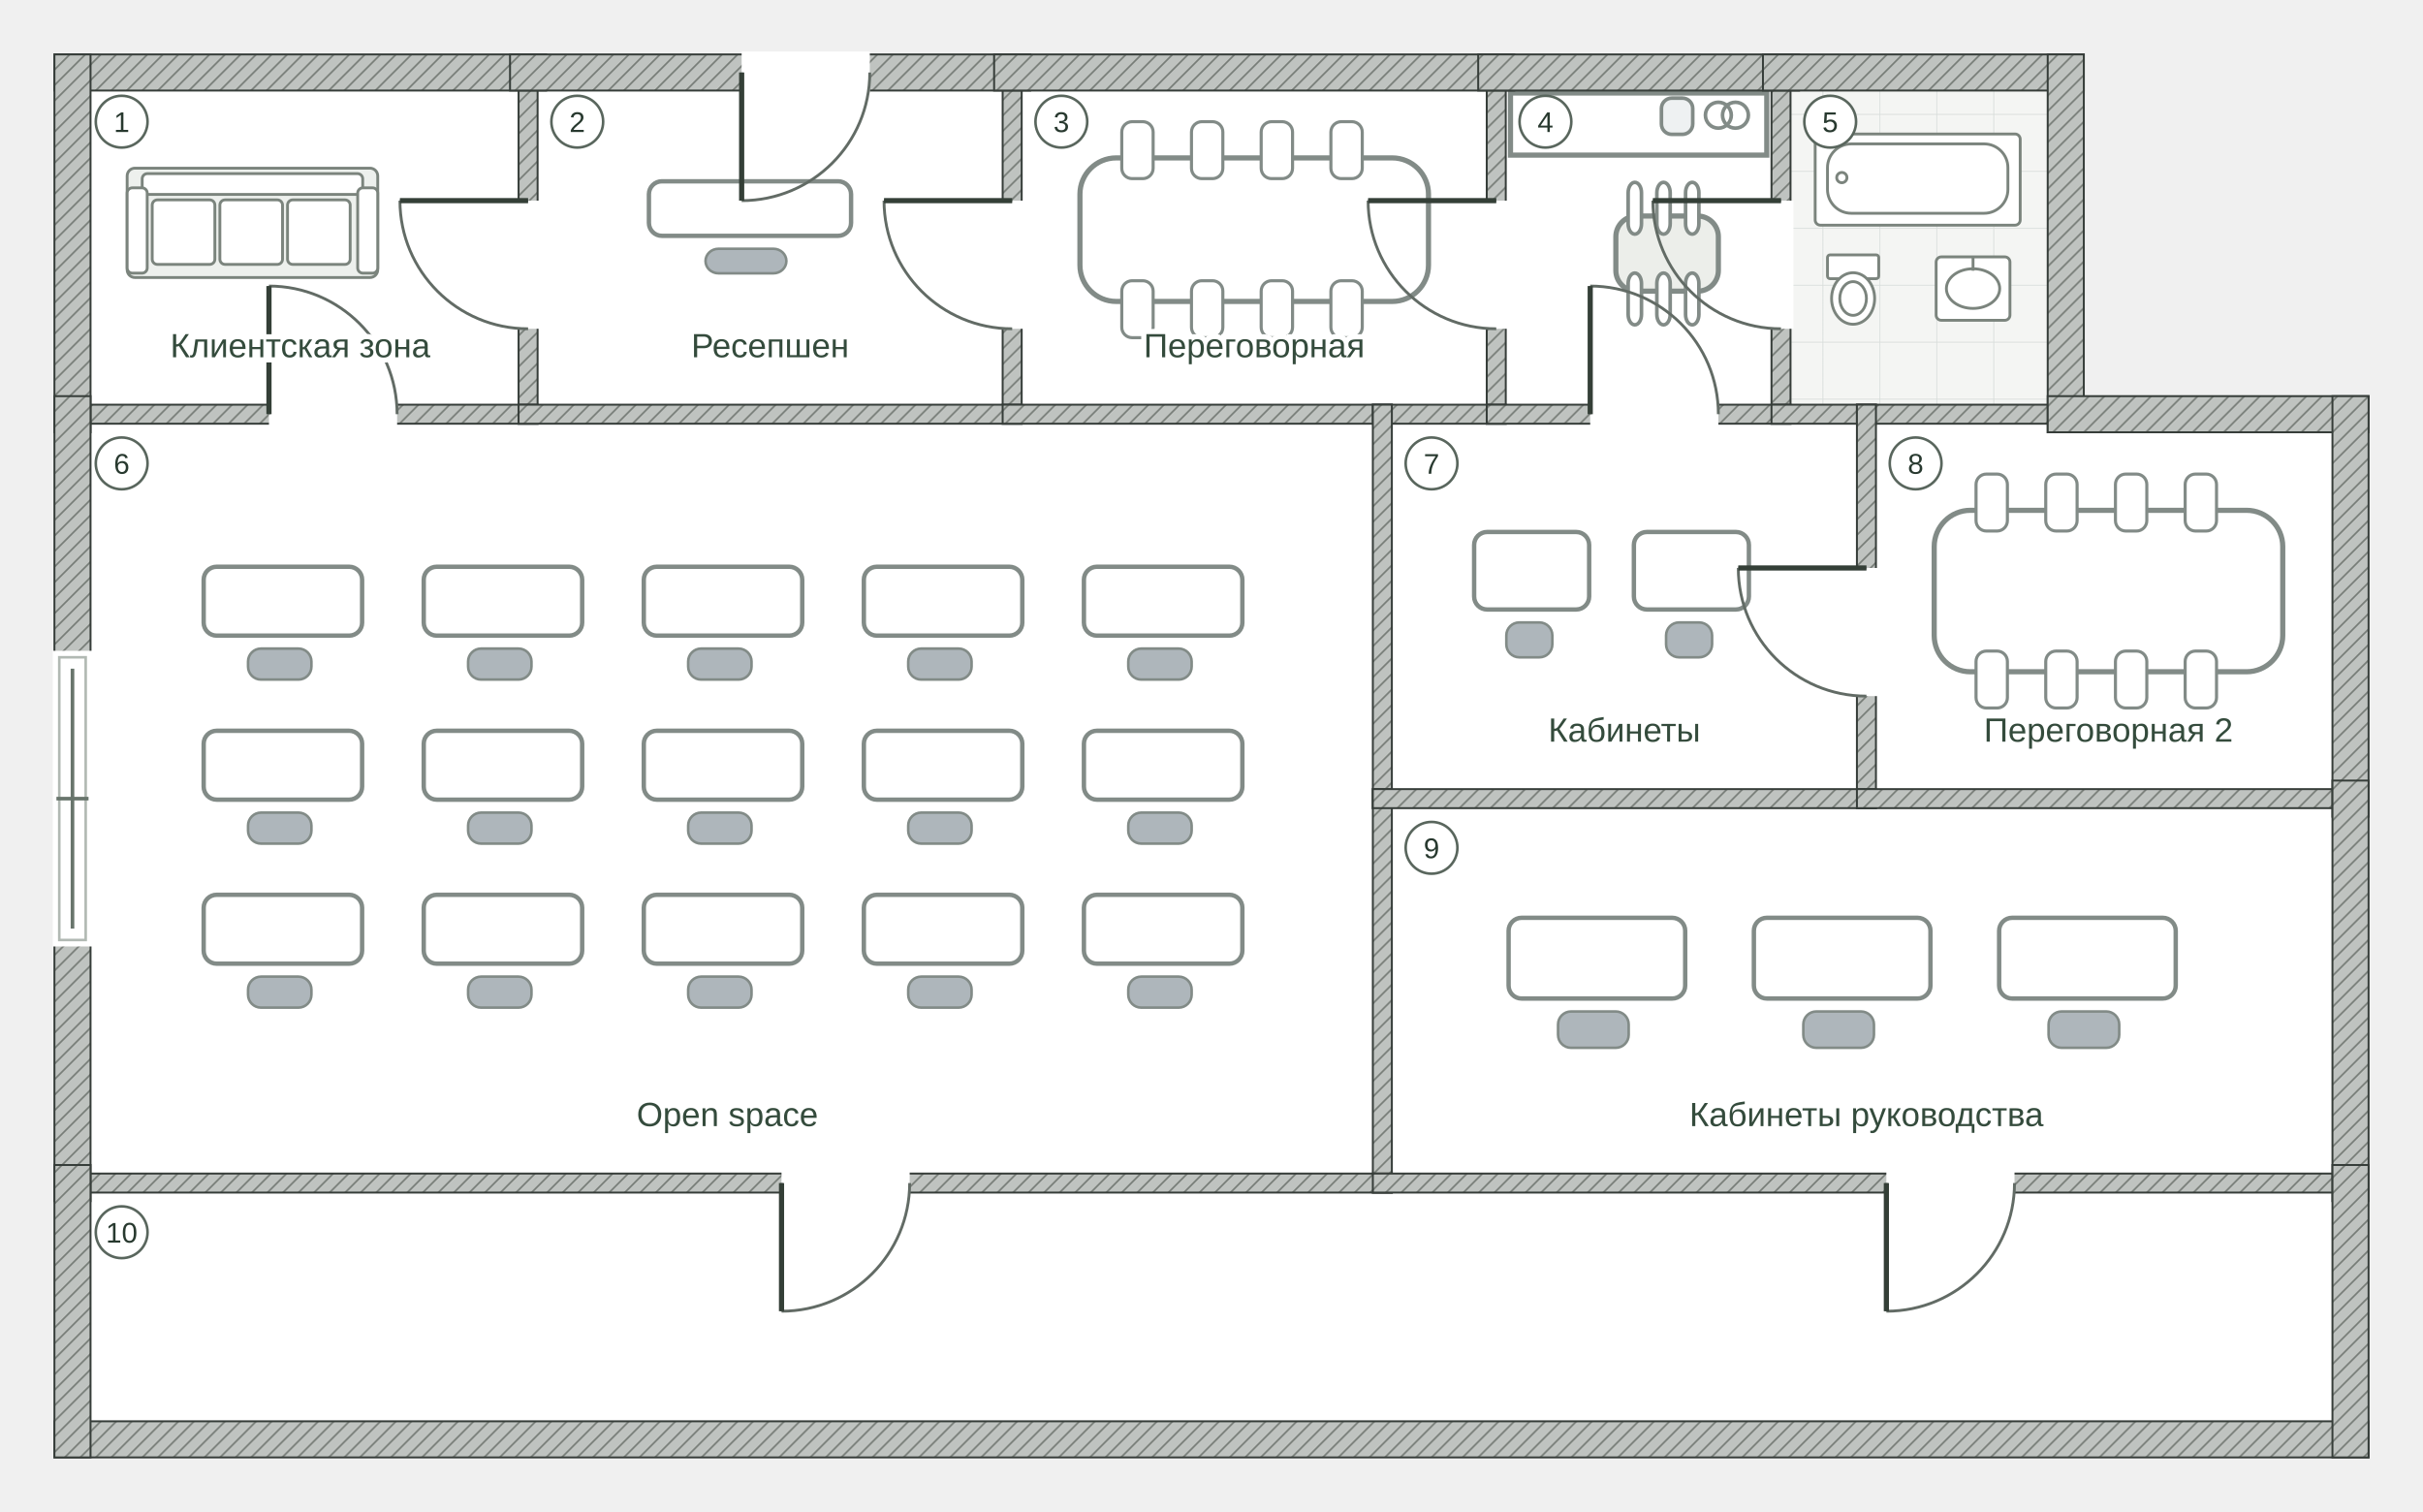
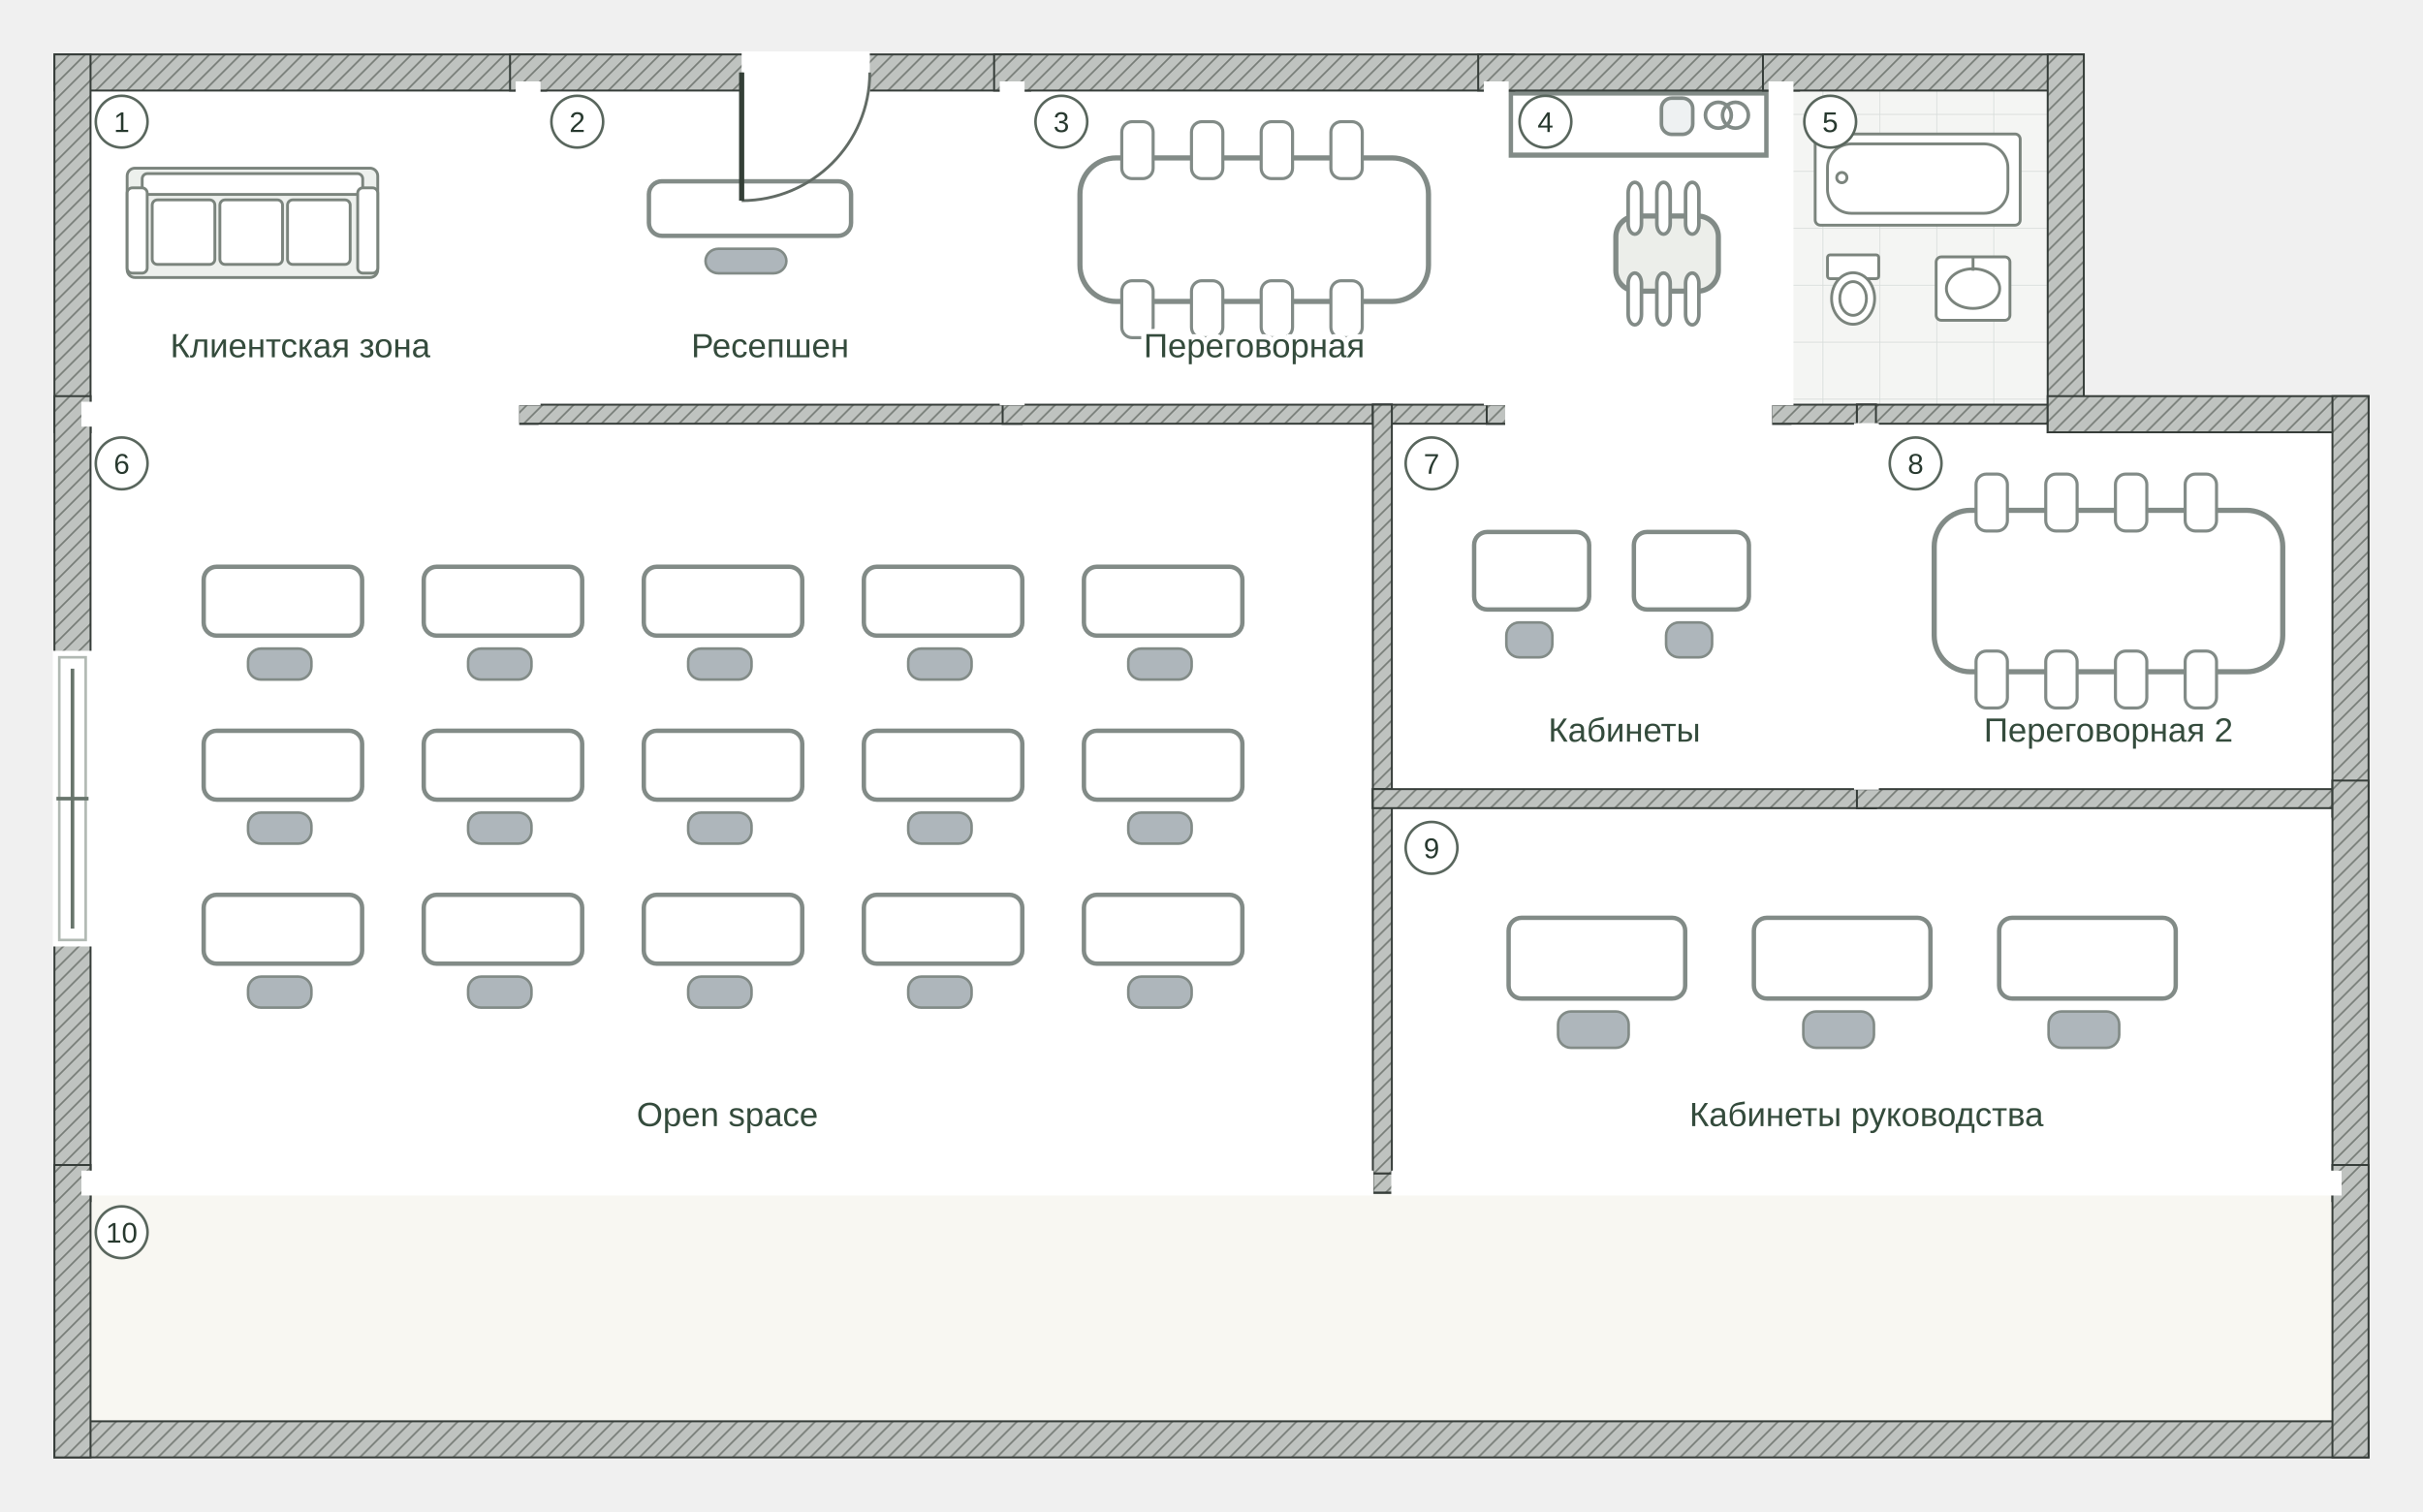
<svg xmlns="http://www.w3.org/2000/svg" viewBox="0 0 936 584" width="936" height="584">
  <defs>
    <pattern id="wallHatch" width="6" height="6" patternUnits="userSpaceOnUse">
      <rect width="6" height="6" fill="#bfc3c0" />
      <path d="M-1 1L1-1M0 6L6 0M5 7L7 5" stroke="#777d78" stroke-width=".65" />
    </pattern>
    <pattern id="planTiles" width="22" height="22" patternUnits="userSpaceOnUse">
      <rect width="22" height="22" fill="#f4f5f3" />
      <path d="M22 0H0V22" fill="none" stroke="#d8ddda" stroke-width=".6" />
    </pattern>
  </defs>
  <rect x="28" y="28" width="176" height="132" fill="#fff" />
  <rect x="204" y="28" width="187" height="132" fill="#fff" />
  <rect x="391" y="28" width="187" height="132" fill="#fff" />
  <rect x="578" y="28" width="110" height="132" fill="#fff" />
  <rect x="688" y="28" width="110" height="132" fill="url(#planTiles)" />
  <rect x="28" y="160" width="506" height="297" fill="#fff" />
  <rect x="534" y="160" width="187" height="148.5" fill="#fff" />
  <rect x="721" y="160" width="187" height="148.5" fill="#fff" />
  <rect x="534" y="308.5" width="374" height="148.5" fill="#fff" />
-   <rect x="28" y="457" width="880" height="99" fill="#fff" />
+   <rect x="28" y="457" width="880" height="99" fill="#f8f7f2" />
  <g transform="translate(49.12 64.96)" stroke="#7b847d" stroke-width="1.1" stroke-linejoin="round">
    <rect x="0" y="0" width="96.8" height="42.24" rx="3" fill="#edf0ed" />
    <rect x="5.808" y="2.112" width="85.184" height="8.026" rx="2" fill="white" />
    <rect x="9.68" y="12.25" width="24.2" height="24.922" rx="2" fill="white" />
    <rect x="35.816" y="12.25" width="24.2" height="24.922" rx="2" fill="white" />
    <rect x="61.952" y="12.25" width="24.2" height="24.922" rx="2" fill="white" />
    <rect x="0" y="7.603" width="7.744" height="32.947" rx="2" fill="white" />
    <rect x="89.056" y="7.603" width="7.744" height="32.947" rx="2" fill="white" />
  </g>
  <rect x="250.675" y="70.029" width="78.091" height="21.067" rx="5" fill="#ffffff" stroke="#828b87" stroke-width="1.7" />
  <rect x="272.541" y="96.096" width="31.236" height="9.48" rx="5" fill="#aeb6bb" stroke="#828b87" stroke-width="1" />
  <rect x="417.18" y="61" width="134.64" height="55.44" rx="14" fill="#ffffff" stroke="#828b87" stroke-width="2" />
  <rect x="433.337" y="47" width="12.118" height="22" rx="4" fill="#fff" stroke="#828b87" stroke-width="1.2" />
  <rect x="460.265" y="47" width="12.118" height="22" rx="4" fill="#fff" stroke="#828b87" stroke-width="1.2" />
  <rect x="487.193" y="47" width="12.118" height="22" rx="4" fill="#fff" stroke="#828b87" stroke-width="1.2" />
  <rect x="514.121" y="47" width="12.118" height="22" rx="4" fill="#fff" stroke="#828b87" stroke-width="1.2" />
  <rect x="433.337" y="108.44" width="12.118" height="22" rx="4" fill="#fff" stroke="#828b87" stroke-width="1.2" />
  <rect x="460.265" y="108.44" width="12.118" height="22" rx="4" fill="#fff" stroke="#828b87" stroke-width="1.2" />
  <rect x="487.193" y="108.44" width="12.118" height="22" rx="4" fill="#fff" stroke="#828b87" stroke-width="1.2" />
  <rect x="514.121" y="108.44" width="12.118" height="22" rx="4" fill="#fff" stroke="#828b87" stroke-width="1.2" />
  <rect x="583.5" y="35.92" width="99" height="24" fill="#ffffff" stroke="#828b87" stroke-width="2" />
  <rect x="641.8" y="37.9" width="12.1" height="14" rx="4" fill="#eef1f2" stroke="#828b87" stroke-width="1.4" />
  <circle cx="663.8" cy="44.5" r="5" fill="none" stroke="#828b87" stroke-width="1.4" />
  <circle cx="670.4" cy="44.5" r="5" fill="none" stroke="#828b87" stroke-width="1.4" />
  <rect x="624.2" y="83.44" width="39.6" height="29.04" rx="8" fill="#eceeea" stroke="#828b87" stroke-width="2" />
  <rect x="628.952" y="70.44" width="5.148" height="20" rx="4" fill="#fff" stroke="#828b87" stroke-width="1.4" />
  <rect x="640.04" y="70.44" width="5.148" height="20" rx="4" fill="#fff" stroke="#828b87" stroke-width="1.4" />
  <rect x="651.128" y="70.44" width="5.148" height="20" rx="4" fill="#fff" stroke="#828b87" stroke-width="1.4" />
  <rect x="628.952" y="105.48" width="5.148" height="20" rx="4" fill="#fff" stroke="#828b87" stroke-width="1.4" />
  <rect x="640.04" y="105.48" width="5.148" height="20" rx="4" fill="#fff" stroke="#828b87" stroke-width="1.4" />
  <rect x="651.128" y="105.48" width="5.148" height="20" rx="4" fill="#fff" stroke="#828b87" stroke-width="1.4" />
  <g transform="translate(701.2 51.76)" stroke="#7b847d" stroke-width="1.1" stroke-linejoin="round">
    <rect x="0" y="0" width="79.2" height="35.218" rx="2" fill="white" />
    <rect x="4.752" y="3.828" width="69.696" height="26.796" rx="9.187" fill="white" />
    <ellipse cx="10.296" cy="16.843" rx="1.98" ry="1.98" fill="white" />
    <rect x="4.752" y="46.702" width="19.8" height="9.187" rx="1" fill="white" />
    <ellipse cx="14.652" cy="63.545" rx="8.316" ry="9.953" fill="white" />
    <ellipse cx="14.652" cy="63.545" rx="5.148" ry="6.508" fill="white" />
    <rect x="46.728" y="47.467" width="28.512" height="24.499" rx="2" fill="white" />
    <ellipse cx="60.984" cy="59.717" rx="10.296" ry="7.656" fill="white" />
    <path d="M60.984 47.467v5.359" fill="none" />
  </g>
  <rect x="78.681" y="218.925" width="61.206" height="26.611" rx="5" fill="#ffffff" stroke="#828b87" stroke-width="1.7" />
  <rect x="95.819" y="250.536" width="24.482" height="11.975" rx="5" fill="#aeb6bb" stroke="#828b87" stroke-width="1" />
  <rect x="163.689" y="218.925" width="61.206" height="26.611" rx="5" fill="#ffffff" stroke="#828b87" stroke-width="1.7" />
  <rect x="180.827" y="250.536" width="24.482" height="11.975" rx="5" fill="#aeb6bb" stroke="#828b87" stroke-width="1" />
  <rect x="248.697" y="218.925" width="61.206" height="26.611" rx="5" fill="#ffffff" stroke="#828b87" stroke-width="1.7" />
  <rect x="265.835" y="250.536" width="24.482" height="11.975" rx="5" fill="#aeb6bb" stroke="#828b87" stroke-width="1" />
  <rect x="333.705" y="218.925" width="61.206" height="26.611" rx="5" fill="#ffffff" stroke="#828b87" stroke-width="1.7" />
  <rect x="350.843" y="250.536" width="24.482" height="11.975" rx="5" fill="#aeb6bb" stroke="#828b87" stroke-width="1" />
  <rect x="418.713" y="218.925" width="61.206" height="26.611" rx="5" fill="#ffffff" stroke="#828b87" stroke-width="1.7" />
  <rect x="435.851" y="250.536" width="24.482" height="11.975" rx="5" fill="#aeb6bb" stroke="#828b87" stroke-width="1" />
  <rect x="78.681" y="282.285" width="61.206" height="26.611" rx="5" fill="#ffffff" stroke="#828b87" stroke-width="1.7" />
  <rect x="95.819" y="313.896" width="24.482" height="11.975" rx="5" fill="#aeb6bb" stroke="#828b87" stroke-width="1" />
  <rect x="163.689" y="282.285" width="61.206" height="26.611" rx="5" fill="#ffffff" stroke="#828b87" stroke-width="1.7" />
  <rect x="180.827" y="313.896" width="24.482" height="11.975" rx="5" fill="#aeb6bb" stroke="#828b87" stroke-width="1" />
  <rect x="248.697" y="282.285" width="61.206" height="26.611" rx="5" fill="#ffffff" stroke="#828b87" stroke-width="1.7" />
  <rect x="265.835" y="313.896" width="24.482" height="11.975" rx="5" fill="#aeb6bb" stroke="#828b87" stroke-width="1" />
  <rect x="333.705" y="282.285" width="61.206" height="26.611" rx="5" fill="#ffffff" stroke="#828b87" stroke-width="1.7" />
  <rect x="350.843" y="313.896" width="24.482" height="11.975" rx="5" fill="#aeb6bb" stroke="#828b87" stroke-width="1" />
  <rect x="418.713" y="282.285" width="61.206" height="26.611" rx="5" fill="#ffffff" stroke="#828b87" stroke-width="1.7" />
  <rect x="435.851" y="313.896" width="24.482" height="11.975" rx="5" fill="#aeb6bb" stroke="#828b87" stroke-width="1" />
  <rect x="78.681" y="345.645" width="61.206" height="26.611" rx="5" fill="#ffffff" stroke="#828b87" stroke-width="1.7" />
  <rect x="95.819" y="377.256" width="24.482" height="11.975" rx="5" fill="#aeb6bb" stroke="#828b87" stroke-width="1" />
  <rect x="163.689" y="345.645" width="61.206" height="26.611" rx="5" fill="#ffffff" stroke="#828b87" stroke-width="1.7" />
  <rect x="180.827" y="377.256" width="24.482" height="11.975" rx="5" fill="#aeb6bb" stroke="#828b87" stroke-width="1" />
  <rect x="248.697" y="345.645" width="61.206" height="26.611" rx="5" fill="#ffffff" stroke="#828b87" stroke-width="1.7" />
  <rect x="265.835" y="377.256" width="24.482" height="11.975" rx="5" fill="#aeb6bb" stroke="#828b87" stroke-width="1" />
  <rect x="333.705" y="345.645" width="61.206" height="26.611" rx="5" fill="#ffffff" stroke="#828b87" stroke-width="1.7" />
  <rect x="350.843" y="377.256" width="24.482" height="11.975" rx="5" fill="#aeb6bb" stroke="#828b87" stroke-width="1" />
  <rect x="418.713" y="345.645" width="61.206" height="26.611" rx="5" fill="#ffffff" stroke="#828b87" stroke-width="1.7" />
  <rect x="435.851" y="377.256" width="24.482" height="11.975" rx="5" fill="#aeb6bb" stroke="#828b87" stroke-width="1" />
  <rect x="569.455" y="205.5" width="44.431" height="29.938" rx="5" fill="#ffffff" stroke="#828b87" stroke-width="1.7" />
  <rect x="581.896" y="240.438" width="17.772" height="13.472" rx="5" fill="#aeb6bb" stroke="#828b87" stroke-width="1" />
  <rect x="631.165" y="205.5" width="44.431" height="29.938" rx="5" fill="#ffffff" stroke="#828b87" stroke-width="1.7" />
  <rect x="643.606" y="240.438" width="17.772" height="13.472" rx="5" fill="#aeb6bb" stroke="#828b87" stroke-width="1" />
  <rect x="747.18" y="197.125" width="134.64" height="62.37" rx="14" fill="#ffffff" stroke="#828b87" stroke-width="2" />
  <rect x="763.337" y="183.125" width="12.118" height="22" rx="4" fill="#fff" stroke="#828b87" stroke-width="1.2" />
  <rect x="790.265" y="183.125" width="12.118" height="22" rx="4" fill="#fff" stroke="#828b87" stroke-width="1.2" />
  <rect x="817.193" y="183.125" width="12.118" height="22" rx="4" fill="#fff" stroke="#828b87" stroke-width="1.2" />
  <rect x="844.121" y="183.125" width="12.118" height="22" rx="4" fill="#fff" stroke="#828b87" stroke-width="1.2" />
  <rect x="763.337" y="251.495" width="12.118" height="22" rx="4" fill="#fff" stroke="#828b87" stroke-width="1.2" />
  <rect x="790.265" y="251.495" width="12.118" height="22" rx="4" fill="#fff" stroke="#828b87" stroke-width="1.2" />
  <rect x="817.193" y="251.495" width="12.118" height="22" rx="4" fill="#fff" stroke="#828b87" stroke-width="1.2" />
  <rect x="844.121" y="251.495" width="12.118" height="22" rx="4" fill="#fff" stroke="#828b87" stroke-width="1.2" />
  <rect x="582.77" y="354.535" width="68.218" height="31.185" rx="5" fill="#ffffff" stroke="#828b87" stroke-width="1.7" />
  <rect x="601.871" y="390.72" width="27.287" height="14.033" rx="5" fill="#aeb6bb" stroke="#828b87" stroke-width="1" />
  <rect x="677.516" y="354.535" width="68.218" height="31.185" rx="5" fill="#ffffff" stroke="#828b87" stroke-width="1.7" />
  <rect x="696.617" y="390.72" width="27.287" height="14.033" rx="5" fill="#aeb6bb" stroke="#828b87" stroke-width="1" />
  <rect x="772.263" y="354.535" width="68.218" height="31.185" rx="5" fill="#ffffff" stroke="#828b87" stroke-width="1.7" />
  <rect x="791.364" y="390.72" width="27.287" height="14.033" rx="5" fill="#aeb6bb" stroke="#828b87" stroke-width="1" />
  <path d="M204 28L204 160" fill="none" stroke="#363d39" stroke-width="8.1" stroke-linecap="square" />
  <path d="M204 28L204 160" fill="none" stroke="url(#wallHatch)" stroke-width="6.6" stroke-linecap="square" />
  <path d="M28 160L204 160" fill="none" stroke="#363d39" stroke-width="8.1" stroke-linecap="square" />
  <path d="M28 160L204 160" fill="none" stroke="url(#wallHatch)" stroke-width="6.6" stroke-linecap="square" />
  <path d="M391 28L391 160" fill="none" stroke="#363d39" stroke-width="8.1" stroke-linecap="square" />
  <path d="M391 28L391 160" fill="none" stroke="url(#wallHatch)" stroke-width="6.6" stroke-linecap="square" />
  <path d="M204 160L391 160" fill="none" stroke="#363d39" stroke-width="8.1" stroke-linecap="square" />
  <path d="M204 160L391 160" fill="none" stroke="url(#wallHatch)" stroke-width="6.6" stroke-linecap="square" />
  <path d="M578 28L578 160" fill="none" stroke="#363d39" stroke-width="8.1" stroke-linecap="square" />
  <path d="M578 28L578 160" fill="none" stroke="url(#wallHatch)" stroke-width="6.6" stroke-linecap="square" />
  <path d="M391 160L534 160" fill="none" stroke="#363d39" stroke-width="8.1" stroke-linecap="square" />
  <path d="M391 160L534 160" fill="none" stroke="url(#wallHatch)" stroke-width="6.6" stroke-linecap="square" />
  <path d="M534 160L578 160" fill="none" stroke="#363d39" stroke-width="8.1" stroke-linecap="square" />
  <path d="M534 160L578 160" fill="none" stroke="url(#wallHatch)" stroke-width="6.6" stroke-linecap="square" />
  <path d="M688 28L688 160" fill="none" stroke="#363d39" stroke-width="8.1" stroke-linecap="square" />
  <path d="M688 28L688 160" fill="none" stroke="url(#wallHatch)" stroke-width="6.6" stroke-linecap="square" />
  <path d="M578 160L688 160" fill="none" stroke="#363d39" stroke-width="8.1" stroke-linecap="square" />
  <path d="M578 160L688 160" fill="none" stroke="url(#wallHatch)" stroke-width="6.6" stroke-linecap="square" />
  <path d="M688 160L721 160" fill="none" stroke="#363d39" stroke-width="8.1" stroke-linecap="square" />
  <path d="M688 160L721 160" fill="none" stroke="url(#wallHatch)" stroke-width="6.6" stroke-linecap="square" />
  <path d="M721 160L798 160" fill="none" stroke="#363d39" stroke-width="8.1" stroke-linecap="square" />
  <path d="M721 160L798 160" fill="none" stroke="url(#wallHatch)" stroke-width="6.6" stroke-linecap="square" />
  <path d="M534 160L534 308.5" fill="none" stroke="#363d39" stroke-width="8.1" stroke-linecap="square" />
  <path d="M534 160L534 308.5" fill="none" stroke="url(#wallHatch)" stroke-width="6.6" stroke-linecap="square" />
  <path d="M534 308.5L534 457" fill="none" stroke="#363d39" stroke-width="8.1" stroke-linecap="square" />
  <path d="M534 308.5L534 457" fill="none" stroke="url(#wallHatch)" stroke-width="6.6" stroke-linecap="square" />
  <path d="M28 457L534 457" fill="none" stroke="#363d39" stroke-width="8.1" stroke-linecap="square" />
  <path d="M28 457L534 457" fill="none" stroke="url(#wallHatch)" stroke-width="6.6" stroke-linecap="square" />
  <path d="M721 160L721 308.5" fill="none" stroke="#363d39" stroke-width="8.1" stroke-linecap="square" />
  <path d="M721 160L721 308.5" fill="none" stroke="url(#wallHatch)" stroke-width="6.6" stroke-linecap="square" />
  <path d="M534 308.5L721 308.5" fill="none" stroke="#363d39" stroke-width="8.1" stroke-linecap="square" />
  <path d="M534 308.5L721 308.5" fill="none" stroke="url(#wallHatch)" stroke-width="6.6" stroke-linecap="square" />
  <path d="M721 308.5L908 308.5" fill="none" stroke="#363d39" stroke-width="8.1" stroke-linecap="square" />
  <path d="M721 308.5L908 308.5" fill="none" stroke="url(#wallHatch)" stroke-width="6.6" stroke-linecap="square" />
  <path d="M534 457L908 457" fill="none" stroke="#363d39" stroke-width="8.1" stroke-linecap="square" />
  <path d="M534 457L908 457" fill="none" stroke="url(#wallHatch)" stroke-width="6.6" stroke-linecap="square" />
  <path d="M28 28L204 28" fill="none" stroke="#363d39" stroke-width="14.7" stroke-linecap="square" />
  <path d="M28 28L204 28" fill="none" stroke="url(#wallHatch)" stroke-width="13.2" stroke-linecap="square" />
  <path d="M28 28L28 160" fill="none" stroke="#363d39" stroke-width="14.7" stroke-linecap="square" />
  <path d="M28 28L28 160" fill="none" stroke="url(#wallHatch)" stroke-width="13.2" stroke-linecap="square" />
  <path d="M204 28L391 28" fill="none" stroke="#363d39" stroke-width="14.7" stroke-linecap="square" />
  <path d="M204 28L391 28" fill="none" stroke="url(#wallHatch)" stroke-width="13.2" stroke-linecap="square" />
  <path d="M391 28L578 28" fill="none" stroke="#363d39" stroke-width="14.7" stroke-linecap="square" />
  <path d="M391 28L578 28" fill="none" stroke="url(#wallHatch)" stroke-width="13.2" stroke-linecap="square" />
  <path d="M578 28L688 28" fill="none" stroke="#363d39" stroke-width="14.7" stroke-linecap="square" />
  <path d="M578 28L688 28" fill="none" stroke="url(#wallHatch)" stroke-width="13.2" stroke-linecap="square" />
  <path d="M688 28L798 28" fill="none" stroke="#363d39" stroke-width="14.7" stroke-linecap="square" />
  <path d="M688 28L798 28" fill="none" stroke="url(#wallHatch)" stroke-width="13.2" stroke-linecap="square" />
  <path d="M798 28L798 160" fill="none" stroke="#363d39" stroke-width="14.7" stroke-linecap="square" />
  <path d="M798 28L798 160" fill="none" stroke="url(#wallHatch)" stroke-width="13.2" stroke-linecap="square" />
  <path d="M28 160L28 457" fill="none" stroke="#363d39" stroke-width="14.7" stroke-linecap="square" />
  <path d="M28 160L28 457" fill="none" stroke="url(#wallHatch)" stroke-width="13.2" stroke-linecap="square" />
  <path d="M798 160L908 160" fill="none" stroke="#363d39" stroke-width="14.7" stroke-linecap="square" />
  <path d="M798 160L908 160" fill="none" stroke="url(#wallHatch)" stroke-width="13.2" stroke-linecap="square" />
  <path d="M908 160L908 308.5" fill="none" stroke="#363d39" stroke-width="14.7" stroke-linecap="square" />
  <path d="M908 160L908 308.5" fill="none" stroke="url(#wallHatch)" stroke-width="13.2" stroke-linecap="square" />
  <path d="M908 308.5L908 457" fill="none" stroke="#363d39" stroke-width="14.7" stroke-linecap="square" />
  <path d="M908 308.5L908 457" fill="none" stroke="url(#wallHatch)" stroke-width="13.2" stroke-linecap="square" />
  <path d="M28 556L908 556" fill="none" stroke="#363d39" stroke-width="14.7" stroke-linecap="square" />
  <path d="M28 556L908 556" fill="none" stroke="url(#wallHatch)" stroke-width="13.2" stroke-linecap="square" />
  <path d="M28 457L28 556" fill="none" stroke="#363d39" stroke-width="14.7" stroke-linecap="square" />
  <path d="M28 457L28 556" fill="none" stroke="url(#wallHatch)" stroke-width="13.2" stroke-linecap="square" />
  <path d="M908 457L908 556" fill="none" stroke="#363d39" stroke-width="14.7" stroke-linecap="square" />
  <path d="M908 457L908 556" fill="none" stroke="url(#wallHatch)" stroke-width="13.2" stroke-linecap="square" />
  <path d="M28 259L28 358" fill="none" stroke="white" stroke-width="15.2" stroke-linecap="square" />
  <path d="M28 259L28 358" fill="none" stroke="#b1b9b3" stroke-width="11.2" stroke-linecap="square" />
  <path d="M28 259L28 358" fill="none" stroke="white" stroke-width="9.2" stroke-linecap="square" />
  <path d="M28 259L28 358" fill="none" stroke="#68756c" stroke-width="1.4" stroke-linecap="square" />
  <path d="M22.5 308.5L33.5 308.5" fill="none" stroke="#68756c" stroke-width="1.4" stroke-linecap="square" />
-   <g transform="translate(301.9 457) scale(1 1)" data-plan-door="true">
-     <path d="M0 0H49.5" stroke="white" stroke-width="9.6" />
-     <path d="M0 0V49.5M49.5 0A49.5 49.5 0 0 1 0 49.5" fill="none" stroke="#626b65" stroke-width="1.1" />
-     <path d="M0 0V49.5" stroke="#343f37" stroke-width="2" />
-   </g>
-   <g transform="translate(728.7 457) scale(1 1)" data-plan-door="true">
-     <path d="M0 0H49.5" stroke="white" stroke-width="9.6" />
-     <path d="M0 0V49.5M49.5 0A49.5 49.5 0 0 1 0 49.5" fill="none" stroke="#626b65" stroke-width="1.1" />
-     <path d="M0 0V49.5" stroke="#343f37" stroke-width="2" />
-   </g>
-   <g transform="translate(578 77.5) rotate(90) scale(1 1)" data-plan-door="true">
-     <path d="M0 0H49.5" stroke="white" stroke-width="9.6" />
-     <path d="M0 0V49.5M49.5 0A49.5 49.5 0 0 1 0 49.5" fill="none" stroke="#626b65" stroke-width="1.1" />
-     <path d="M0 0V49.5" stroke="#343f37" stroke-width="2" />
-   </g>
-   <g transform="translate(614.3 160) scale(1 -1)" data-plan-door="true">
-     <path d="M0 0H49.5" stroke="white" stroke-width="9.6" />
-     <path d="M0 0V49.5M49.5 0A49.5 49.5 0 0 1 0 49.5" fill="none" stroke="#626b65" stroke-width="1.1" />
-     <path d="M0 0V49.5" stroke="#343f37" stroke-width="2" />
-   </g>
-   <g transform="translate(204 77.5) rotate(90) scale(1 1)" data-plan-door="true">
-     <path d="M0 0H49.5" stroke="white" stroke-width="9.6" />
-     <path d="M0 0V49.5M49.5 0A49.5 49.5 0 0 1 0 49.5" fill="none" stroke="#626b65" stroke-width="1.1" />
-     <path d="M0 0V49.5" stroke="#343f37" stroke-width="2" />
-   </g>
-   <g transform="translate(103.9 160) scale(1 -1)" data-plan-door="true">
-     <path d="M0 0H49.5" stroke="white" stroke-width="9.6" />
-     <path d="M0 0V49.5M49.5 0A49.5 49.5 0 0 1 0 49.5" fill="none" stroke="#626b65" stroke-width="1.1" />
-     <path d="M0 0V49.5" stroke="#343f37" stroke-width="2" />
-   </g>
-   <g transform="translate(391 77.5) rotate(90) scale(1 1)" data-plan-door="true">
-     <path d="M0 0H49.5" stroke="white" stroke-width="9.6" />
-     <path d="M0 0V49.5M49.5 0A49.5 49.5 0 0 1 0 49.5" fill="none" stroke="#626b65" stroke-width="1.1" />
-     <path d="M0 0V49.5" stroke="#343f37" stroke-width="2" />
-   </g>
-   <g transform="translate(721 219.4) rotate(90) scale(1 1)" data-plan-door="true">
-     <path d="M0 0H49.5" stroke="white" stroke-width="9.6" />
-     <path d="M0 0V49.5M49.5 0A49.5 49.5 0 0 1 0 49.5" fill="none" stroke="#626b65" stroke-width="1.1" />
-     <path d="M0 0V49.5" stroke="#343f37" stroke-width="2" />
-   </g>
-   <g transform="translate(688 77.5) rotate(90) scale(1 1)" data-plan-door="true">
-     <path d="M0 0H49.5" stroke="white" stroke-width="9.6" />
-     <path d="M0 0V49.5M49.5 0A49.5 49.5 0 0 1 0 49.5" fill="none" stroke="#626b65" stroke-width="1.1" />
-     <path d="M0 0V49.5" stroke="#343f37" stroke-width="2" />
-   </g>
+   <path d="M36.25 457L525.75 457" fill="none" stroke="white" stroke-width="9.6" stroke-linecap="square" />
+   <path d="M542.25 457L899.75 457" fill="none" stroke="white" stroke-width="9.6" stroke-linecap="square" />
+   <path d="M578 36.25L578 151.75" fill="none" stroke="white" stroke-width="9.6" stroke-linecap="square" />
+   <path d="M586.25 160L679.75 160" fill="none" stroke="white" stroke-width="9.6" stroke-linecap="square" />
+   <path d="M204 36.25L204 151.75" fill="none" stroke="white" stroke-width="9.6" stroke-linecap="square" />
+   <path d="M36.25 160L195.75 160" fill="none" stroke="white" stroke-width="9.6" stroke-linecap="square" />
+   <path d="M391 36.25L391 151.75" fill="none" stroke="white" stroke-width="9.6" stroke-linecap="square" />
+   <path d="M721 168.25L721 300.25" fill="none" stroke="white" stroke-width="9.6" stroke-linecap="square" />
+   <path d="M688 36.25L688 151.75" fill="none" stroke="white" stroke-width="9.6" stroke-linecap="square" />
  <g transform="translate(286.5 28) scale(1 1)" data-plan-door="true">
    <path d="M0 0H49.5" stroke="white" stroke-width="16.2" />
    <path d="M0 0V49.5M49.5 0A49.5 49.5 0 0 1 0 49.5" fill="none" stroke="#626b65" stroke-width="1.1" />
    <path d="M0 0V49.5" stroke="#343f37" stroke-width="2" />
  </g>
  <circle cx="47" cy="47" r="10" fill="white" stroke="#59665d" stroke-width="1" />
  <text x="47" y="51" text-anchor="middle" font-family="Arial,sans-serif" font-size="11" fill="#28392f">1</text>
  <text x="116" y="138" text-anchor="middle" font-family="Arial,sans-serif" font-size="13" fill="#344b3c" stroke="white" stroke-width="4" paint-order="stroke">Клиентская зона</text>
  <circle cx="223" cy="47" r="10" fill="white" stroke="#59665d" stroke-width="1" />
  <text x="223" y="51" text-anchor="middle" font-family="Arial,sans-serif" font-size="11" fill="#28392f">2</text>
  <text x="297.5" y="138" text-anchor="middle" font-family="Arial,sans-serif" font-size="13" fill="#344b3c" stroke="white" stroke-width="4" paint-order="stroke">Ресепшен</text>
  <circle cx="410" cy="47" r="10" fill="white" stroke="#59665d" stroke-width="1" />
  <text x="410" y="51" text-anchor="middle" font-family="Arial,sans-serif" font-size="11" fill="#28392f">3</text>
  <text x="484.5" y="138" text-anchor="middle" font-family="Arial,sans-serif" font-size="13" fill="#344b3c" stroke="white" stroke-width="4" paint-order="stroke">Переговорная</text>
  <circle cx="597" cy="47" r="10" fill="white" stroke="#59665d" stroke-width="1" />
  <text x="597" y="51" text-anchor="middle" font-family="Arial,sans-serif" font-size="11" fill="#28392f">4</text>
  <circle cx="707" cy="47" r="10" fill="white" stroke="#59665d" stroke-width="1" />
  <text x="707" y="51" text-anchor="middle" font-family="Arial,sans-serif" font-size="11" fill="#28392f">5</text>
  <circle cx="47" cy="179" r="10" fill="white" stroke="#59665d" stroke-width="1" />
  <text x="47" y="183" text-anchor="middle" font-family="Arial,sans-serif" font-size="11" fill="#28392f">6</text>
  <text x="281" y="435" text-anchor="middle" font-family="Arial,sans-serif" font-size="13" fill="#344b3c" stroke="white" stroke-width="4" paint-order="stroke">Open space</text>
  <circle cx="553" cy="179" r="10" fill="white" stroke="#59665d" stroke-width="1" />
  <text x="553" y="183" text-anchor="middle" font-family="Arial,sans-serif" font-size="11" fill="#28392f">7</text>
  <text x="627.5" y="286.5" text-anchor="middle" font-family="Arial,sans-serif" font-size="13" fill="#344b3c" stroke="white" stroke-width="4" paint-order="stroke">Кабинеты</text>
  <circle cx="740" cy="179" r="10" fill="white" stroke="#59665d" stroke-width="1" />
  <text x="740" y="183" text-anchor="middle" font-family="Arial,sans-serif" font-size="11" fill="#28392f">8</text>
  <text x="814.5" y="286.5" text-anchor="middle" font-family="Arial,sans-serif" font-size="13" fill="#344b3c" stroke="white" stroke-width="4" paint-order="stroke">Переговорная 2</text>
  <circle cx="553" cy="327.5" r="10" fill="white" stroke="#59665d" stroke-width="1" />
  <text x="553" y="331.5" text-anchor="middle" font-family="Arial,sans-serif" font-size="11" fill="#28392f">9</text>
  <text x="721" y="435" text-anchor="middle" font-family="Arial,sans-serif" font-size="13" fill="#344b3c" stroke="white" stroke-width="4" paint-order="stroke">Кабинеты руководства</text>
  <circle cx="47" cy="476" r="10" fill="white" stroke="#59665d" stroke-width="1" />
  <text x="47" y="480" text-anchor="middle" font-family="Arial,sans-serif" font-size="11" fill="#28392f">10</text>
</svg>
